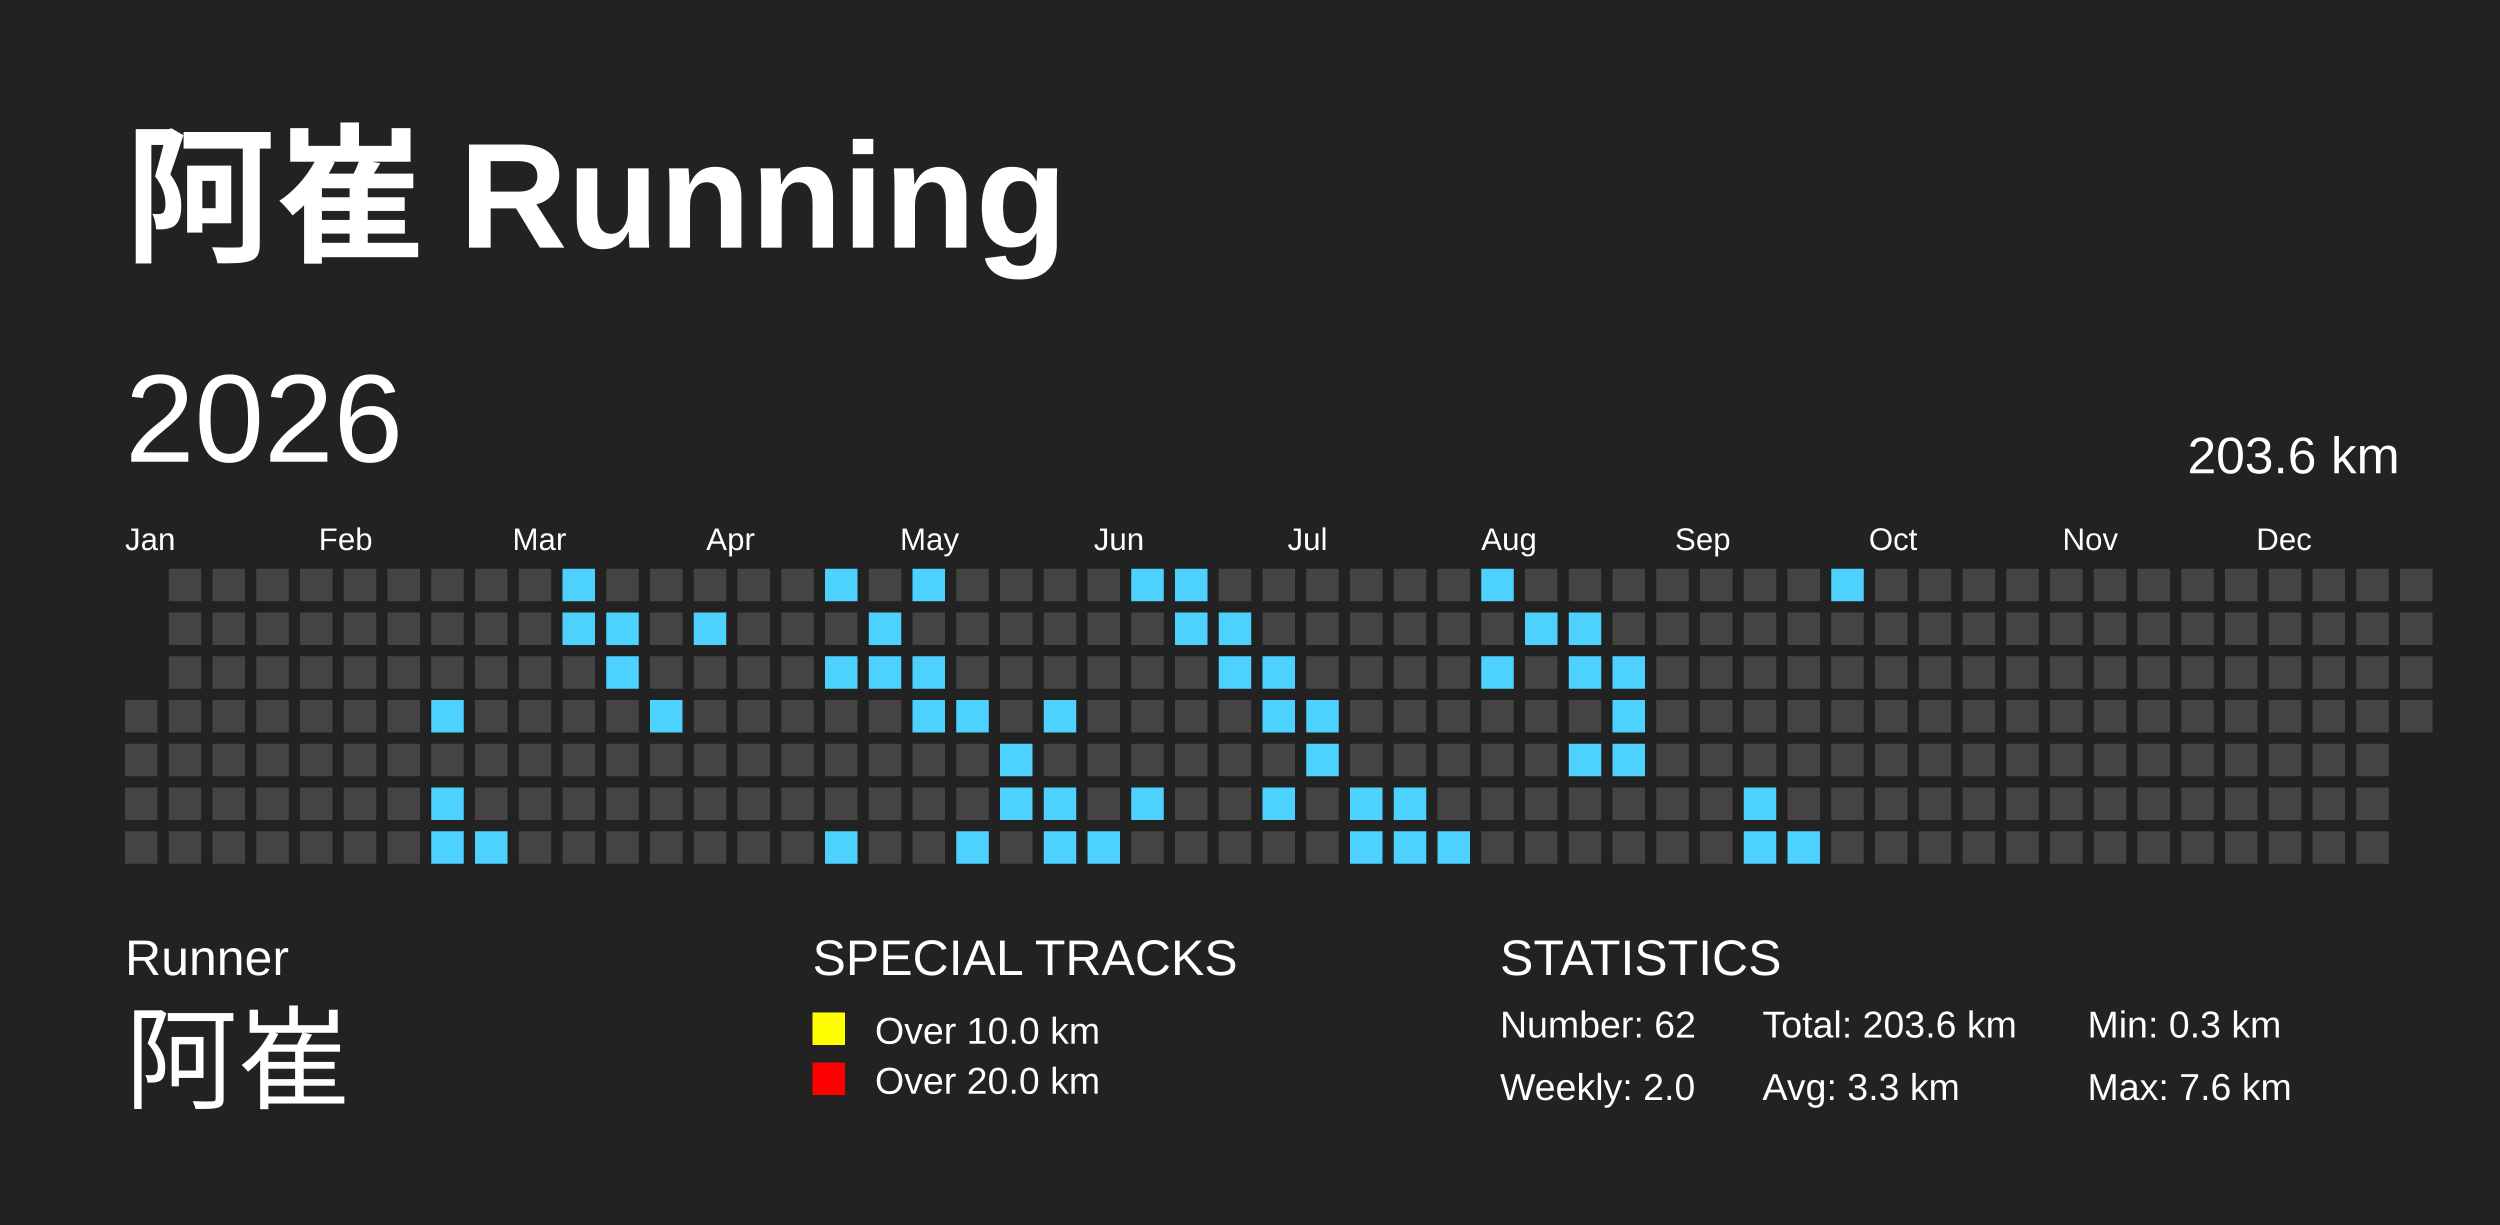
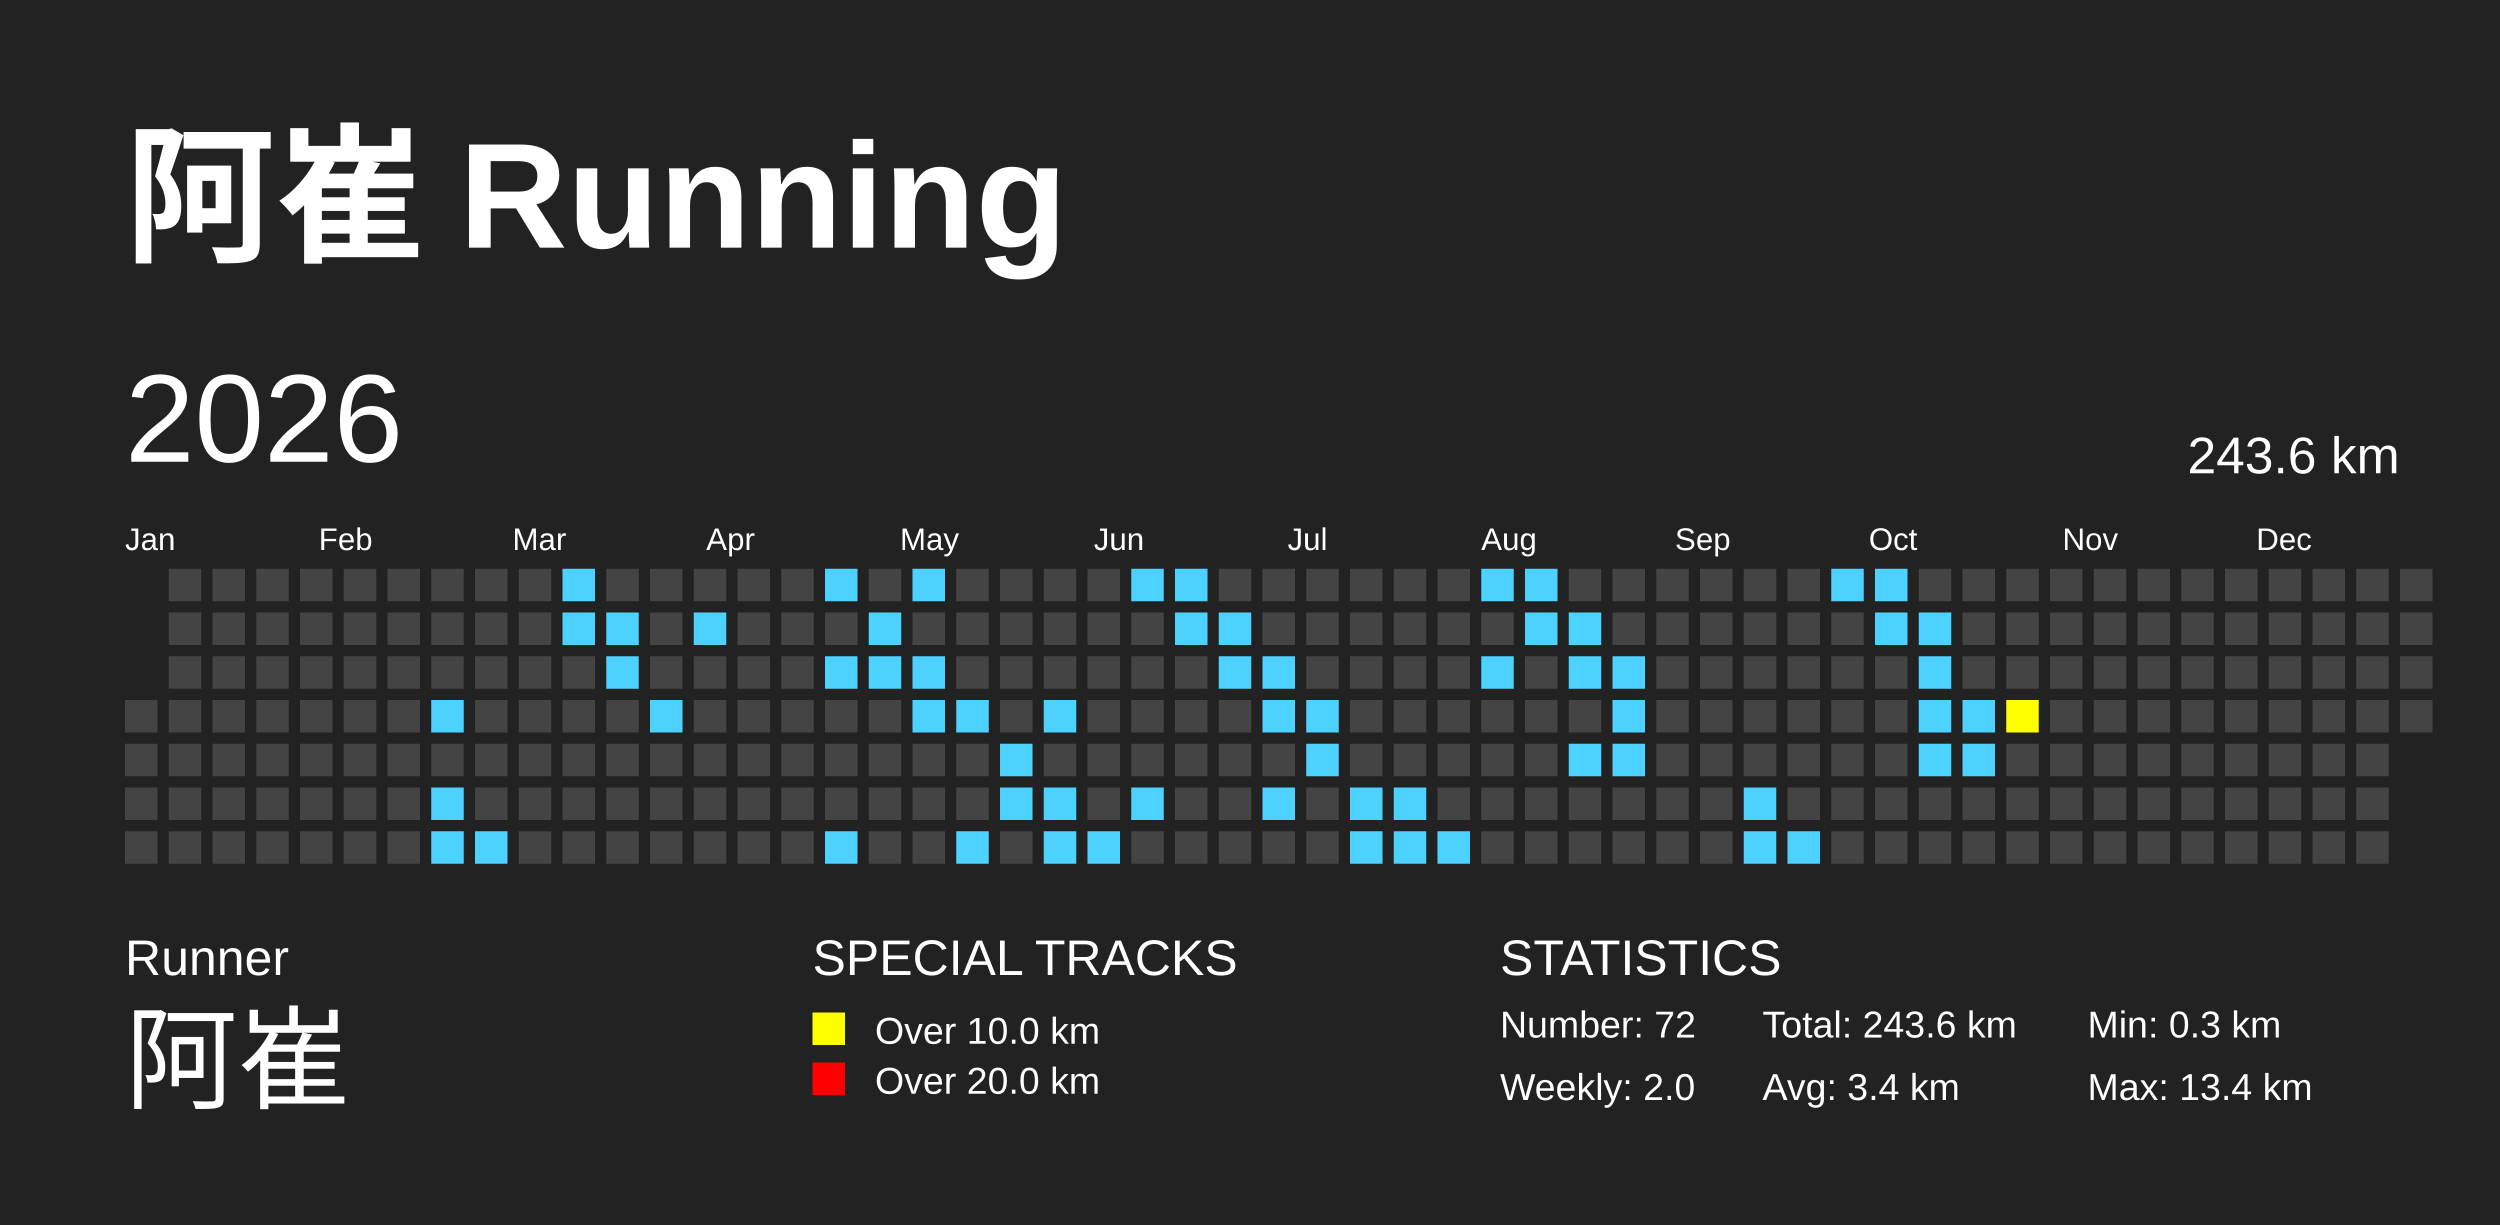
<svg xmlns="http://www.w3.org/2000/svg" baseProfile="full" height="98mm" version="1.1" viewBox="0,0,200,98" width="200mm">
  <defs>
    <pattern height="2" id="indoor-stripe" patternUnits="userSpaceOnUse" width="2">
      <line stroke="white" stroke-opacity="0.45" stroke-width="0.5" x1="0" x2="2" y1="2" y2="0" />
    </pattern>
  </defs>
  <rect fill="#222222" height="98" width="200" x="0" y="0" />
  <text fill="#FFFFFF" style="font-size:12px; font-family:Arial; font-weight:bold;" x="10" y="20">阿崔 Running</text>
  <text fill="#FFFFFF" style="font-size:4px; font-family:Arial" x="10" y="78">Runner</text>
  <text fill="#FFFFFF" style="font-size:9px; font-family:Arial" x="10" y="88">阿崔</text>
  <text fill="#FFFFFF" style="font-size:4px; font-family:Arial" x="65" y="78">SPECIAL TRACKS</text>
  <rect fill="yellow" height="2.6" width="2.6" x="65" y="81" />
  <text fill="#FFFFFF" style="font-size:3px; font-family:Arial" x="70" y="83.5">Over 10.0 km</text>
  <rect fill="red" height="2.6" width="2.6" x="65" y="85" />
  <text fill="#FFFFFF" style="font-size:3px; font-family:Arial" x="70" y="87.5">Over 20.0 km</text>
  <text fill="#FFFFFF" style="font-size:4px; font-family:Arial" x="120" y="78">STATISTICS</text>
-   <text fill="#FFFFFF" style="font-size:3px; font-family:Arial" x="120" y="83">Number: 62</text>
+   <text fill="#FFFFFF" style="font-size:3px; font-family:Arial" x="120" y="83">Number: 72</text>
  <text fill="#FFFFFF" style="font-size:3px; font-family:Arial" x="120" y="88">Weekly: 2.0</text>
-   <text fill="#FFFFFF" style="font-size:3px; font-family:Arial" x="141" y="83">Total: 203.6 km</text>
-   <text fill="#FFFFFF" style="font-size:3px; font-family:Arial" x="141" y="88">Avg: 3.3 km</text>
+   <text fill="#FFFFFF" style="font-size:3px; font-family:Arial" x="141" y="83">Total: 243.6 km</text>
+   <text fill="#FFFFFF" style="font-size:3px; font-family:Arial" x="141" y="88">Avg: 3.4 km</text>
  <text fill="#FFFFFF" style="font-size:3px; font-family:Arial" x="167" y="83">Min: 0.3 km</text>
-   <text fill="#FFFFFF" style="font-size:3px; font-family:Arial" x="167" y="88">Max: 7.6 km</text>
+   <text fill="#FFFFFF" style="font-size:3px; font-family:Arial" x="167" y="88">Max: 13.4 km</text>
  <text dominant-baseline="hanging" fill="#FFFFFF" style="font-size:10.0px; font-family:Arial;" x="10" y="30">2026</text>
-   <text dominant-baseline="hanging" fill="#FFFFFF" style="font-size:4.125px; font-family:Arial;" x="175" y="35">203.6 km</text>
+   <text dominant-baseline="hanging" fill="#FFFFFF" style="font-size:4.125px; font-family:Arial;" x="175" y="35">243.6 km</text>
  <text fill="#FFFFFF" style="font-size:2.5px; font-family:Arial" x="10.0" y="44">Jan</text>
  <text fill="#FFFFFF" style="font-size:2.5px; font-family:Arial" x="25.5" y="44">Feb</text>
  <text fill="#FFFFFF" style="font-size:2.5px; font-family:Arial" x="41.0" y="44">Mar</text>
  <text fill="#FFFFFF" style="font-size:2.5px; font-family:Arial" x="56.5" y="44">Apr</text>
  <text fill="#FFFFFF" style="font-size:2.5px; font-family:Arial" x="72.0" y="44">May</text>
  <text fill="#FFFFFF" style="font-size:2.5px; font-family:Arial" x="87.5" y="44">Jun</text>
  <text fill="#FFFFFF" style="font-size:2.5px; font-family:Arial" x="103.0" y="44">Jul</text>
  <text fill="#FFFFFF" style="font-size:2.5px; font-family:Arial" x="118.5" y="44">Aug</text>
  <text fill="#FFFFFF" style="font-size:2.5px; font-family:Arial" x="134.0" y="44">Sep</text>
  <text fill="#FFFFFF" style="font-size:2.5px; font-family:Arial" x="149.5" y="44">Oct</text>
  <text fill="#FFFFFF" style="font-size:2.5px; font-family:Arial" x="165.0" y="44">Nov</text>
  <text fill="#FFFFFF" style="font-size:2.5px; font-family:Arial" x="180.5" y="44">Dec</text>
  <rect fill="#444444" height="2.6" width="2.6" x="10.0" y="56.0" />
  <rect fill="#444444" height="2.6" width="2.6" x="10.0" y="59.5" />
  <rect fill="#444444" height="2.6" width="2.6" x="10.0" y="63.0" />
  <rect fill="#444444" height="2.6" width="2.6" x="10.0" y="66.5" />
  <rect fill="#444444" height="2.6" width="2.6" x="13.5" y="45.5" />
  <rect fill="#444444" height="2.6" width="2.6" x="13.5" y="49.0" />
  <rect fill="#444444" height="2.6" width="2.6" x="13.5" y="52.5" />
  <rect fill="#444444" height="2.6" width="2.6" x="13.5" y="56.0" />
  <rect fill="#444444" height="2.6" width="2.6" x="13.5" y="59.5" />
  <rect fill="#444444" height="2.6" width="2.6" x="13.5" y="63.0" />
  <rect fill="#444444" height="2.6" width="2.6" x="13.5" y="66.5" />
  <rect fill="#444444" height="2.6" width="2.6" x="17.0" y="45.5" />
  <rect fill="#444444" height="2.6" width="2.6" x="17.0" y="49.0" />
  <rect fill="#444444" height="2.6" width="2.6" x="17.0" y="52.5" />
  <rect fill="#444444" height="2.6" width="2.6" x="17.0" y="56.0" />
  <rect fill="#444444" height="2.6" width="2.6" x="17.0" y="59.5" />
  <rect fill="#444444" height="2.6" width="2.6" x="17.0" y="63.0" />
  <rect fill="#444444" height="2.6" width="2.6" x="17.0" y="66.5" />
  <rect fill="#444444" height="2.6" width="2.6" x="20.5" y="45.5" />
  <rect fill="#444444" height="2.6" width="2.6" x="20.5" y="49.0" />
  <rect fill="#444444" height="2.6" width="2.6" x="20.5" y="52.5" />
  <rect fill="#444444" height="2.6" width="2.6" x="20.5" y="56.0" />
  <rect fill="#444444" height="2.6" width="2.6" x="20.5" y="59.5" />
  <rect fill="#444444" height="2.6" width="2.6" x="20.5" y="63.0" />
  <rect fill="#444444" height="2.6" width="2.6" x="20.5" y="66.5" />
  <rect fill="#444444" height="2.6" width="2.6" x="24.0" y="45.5" />
  <rect fill="#444444" height="2.6" width="2.6" x="24.0" y="49.0" />
  <rect fill="#444444" height="2.6" width="2.6" x="24.0" y="52.5" />
  <rect fill="#444444" height="2.6" width="2.6" x="24.0" y="56.0" />
  <rect fill="#444444" height="2.6" width="2.6" x="24.0" y="59.5" />
  <rect fill="#444444" height="2.6" width="2.6" x="24.0" y="63.0" />
  <rect fill="#444444" height="2.6" width="2.6" x="24.0" y="66.5" />
  <rect fill="#444444" height="2.6" width="2.6" x="27.5" y="45.5" />
  <rect fill="#444444" height="2.6" width="2.6" x="27.5" y="49.0" />
  <rect fill="#444444" height="2.6" width="2.6" x="27.5" y="52.5" />
  <rect fill="#444444" height="2.6" width="2.6" x="27.5" y="56.0" />
  <rect fill="#444444" height="2.6" width="2.6" x="27.5" y="59.5" />
  <rect fill="#444444" height="2.6" width="2.6" x="27.5" y="63.0" />
  <rect fill="#444444" height="2.6" width="2.6" x="27.5" y="66.5" />
  <rect fill="#444444" height="2.6" width="2.6" x="31.0" y="45.5" />
  <rect fill="#444444" height="2.6" width="2.6" x="31.0" y="49.0" />
  <rect fill="#444444" height="2.6" width="2.6" x="31.0" y="52.5" />
  <rect fill="#444444" height="2.6" width="2.6" x="31.0" y="56.0" />
  <rect fill="#444444" height="2.6" width="2.6" x="31.0" y="59.5" />
  <rect fill="#444444" height="2.6" width="2.6" x="31.0" y="63.0" />
  <rect fill="#444444" height="2.6" width="2.6" x="31.0" y="66.5" />
  <rect fill="#444444" height="2.6" width="2.6" x="34.5" y="45.5" />
  <rect fill="#444444" height="2.6" width="2.6" x="34.5" y="49.0" />
  <rect fill="#444444" height="2.6" width="2.6" x="34.5" y="52.5" />
  <rect fill="#4DD2FF" height="2.6" width="2.6" x="34.5" y="56.0" />
  <rect fill="#444444" height="2.6" width="2.6" x="34.5" y="59.5" />
  <rect fill="#4DD2FF" height="2.6" width="2.6" x="34.5" y="63.0" />
  <rect fill="#4DD2FF" height="2.6" width="2.6" x="34.5" y="66.5" />
  <rect fill="#444444" height="2.6" width="2.6" x="38.0" y="45.5" />
  <rect fill="#444444" height="2.6" width="2.6" x="38.0" y="49.0" />
  <rect fill="#444444" height="2.6" width="2.6" x="38.0" y="52.5" />
  <rect fill="#444444" height="2.6" width="2.6" x="38.0" y="56.0" />
  <rect fill="#444444" height="2.6" width="2.6" x="38.0" y="59.5" />
  <rect fill="#444444" height="2.6" width="2.6" x="38.0" y="63.0" />
  <rect fill="#4DD2FF" height="2.6" width="2.6" x="38.0" y="66.5" />
  <rect fill="#444444" height="2.6" width="2.6" x="41.5" y="45.5" />
  <rect fill="#444444" height="2.6" width="2.6" x="41.5" y="49.0" />
  <rect fill="#444444" height="2.6" width="2.6" x="41.5" y="52.5" />
  <rect fill="#444444" height="2.6" width="2.6" x="41.5" y="56.0" />
  <rect fill="#444444" height="2.6" width="2.6" x="41.5" y="59.5" />
  <rect fill="#444444" height="2.6" width="2.6" x="41.5" y="63.0" />
  <rect fill="#444444" height="2.6" width="2.6" x="41.5" y="66.5" />
  <rect fill="#4DD2FF" height="2.6" width="2.6" x="45.0" y="45.5" />
  <rect fill="#4DD2FF" height="2.6" width="2.6" x="45.0" y="49.0" />
  <rect fill="#444444" height="2.6" width="2.6" x="45.0" y="52.5" />
  <rect fill="#444444" height="2.6" width="2.6" x="45.0" y="56.0" />
  <rect fill="#444444" height="2.6" width="2.6" x="45.0" y="59.5" />
  <rect fill="#444444" height="2.6" width="2.6" x="45.0" y="63.0" />
  <rect fill="#444444" height="2.6" width="2.6" x="45.0" y="66.5" />
  <rect fill="#444444" height="2.6" width="2.6" x="48.5" y="45.5" />
  <rect fill="#4DD2FF" height="2.6" width="2.6" x="48.5" y="49.0" />
  <rect fill="#4DD2FF" height="2.6" width="2.6" x="48.5" y="52.5" />
  <rect fill="#444444" height="2.6" width="2.6" x="48.5" y="56.0" />
  <rect fill="#444444" height="2.6" width="2.6" x="48.5" y="59.5" />
  <rect fill="#444444" height="2.6" width="2.6" x="48.5" y="63.0" />
  <rect fill="#444444" height="2.6" width="2.6" x="48.5" y="66.5" />
  <rect fill="#444444" height="2.6" width="2.6" x="52.0" y="45.5" />
  <rect fill="#444444" height="2.6" width="2.6" x="52.0" y="49.0" />
  <rect fill="#444444" height="2.6" width="2.6" x="52.0" y="52.5" />
  <rect fill="#4DD2FF" height="2.6" width="2.6" x="52.0" y="56.0" />
  <rect fill="#444444" height="2.6" width="2.6" x="52.0" y="59.5" />
  <rect fill="#444444" height="2.6" width="2.6" x="52.0" y="63.0" />
  <rect fill="#444444" height="2.6" width="2.6" x="52.0" y="66.5" />
  <rect fill="#444444" height="2.6" width="2.6" x="55.5" y="45.5" />
  <rect fill="#4DD2FF" height="2.6" width="2.6" x="55.5" y="49.0" />
  <rect fill="#444444" height="2.6" width="2.6" x="55.5" y="52.5" />
  <rect fill="#444444" height="2.6" width="2.6" x="55.5" y="56.0" />
  <rect fill="#444444" height="2.6" width="2.6" x="55.5" y="59.5" />
  <rect fill="#444444" height="2.6" width="2.6" x="55.5" y="63.0" />
  <rect fill="#444444" height="2.6" width="2.6" x="55.5" y="66.5" />
  <rect fill="#444444" height="2.6" width="2.6" x="59.0" y="45.5" />
  <rect fill="#444444" height="2.6" width="2.6" x="59.0" y="49.0" />
  <rect fill="#444444" height="2.6" width="2.6" x="59.0" y="52.5" />
  <rect fill="#444444" height="2.6" width="2.6" x="59.0" y="56.0" />
  <rect fill="#444444" height="2.6" width="2.6" x="59.0" y="59.5" />
  <rect fill="#444444" height="2.6" width="2.6" x="59.0" y="63.0" />
  <rect fill="#444444" height="2.6" width="2.6" x="59.0" y="66.5" />
  <rect fill="#444444" height="2.6" width="2.6" x="62.5" y="45.5" />
  <rect fill="#444444" height="2.6" width="2.6" x="62.5" y="49.0" />
  <rect fill="#444444" height="2.6" width="2.6" x="62.5" y="52.5" />
  <rect fill="#444444" height="2.6" width="2.6" x="62.5" y="56.0" />
  <rect fill="#444444" height="2.6" width="2.6" x="62.5" y="59.5" />
  <rect fill="#444444" height="2.6" width="2.6" x="62.5" y="63.0" />
  <rect fill="#444444" height="2.6" width="2.6" x="62.5" y="66.5" />
  <rect fill="#4DD2FF" height="2.6" width="2.6" x="66.0" y="45.5" />
  <rect fill="#444444" height="2.6" width="2.6" x="66.0" y="49.0" />
  <rect fill="#4DD2FF" height="2.6" width="2.6" x="66.0" y="52.5" />
  <rect fill="#444444" height="2.6" width="2.6" x="66.0" y="56.0" />
  <rect fill="#444444" height="2.6" width="2.6" x="66.0" y="59.5" />
  <rect fill="#444444" height="2.6" width="2.6" x="66.0" y="63.0" />
  <rect fill="#4DD2FF" height="2.6" width="2.6" x="66.0" y="66.5" />
  <rect fill="#444444" height="2.6" width="2.6" x="69.5" y="45.5" />
  <rect fill="#4DD2FF" height="2.6" width="2.6" x="69.5" y="49.0" />
  <rect fill="#4DD2FF" height="2.6" width="2.6" x="69.5" y="52.5" />
  <rect fill="#444444" height="2.6" width="2.6" x="69.5" y="56.0" />
  <rect fill="#444444" height="2.6" width="2.6" x="69.5" y="59.5" />
  <rect fill="#444444" height="2.6" width="2.6" x="69.5" y="63.0" />
  <rect fill="#444444" height="2.6" width="2.6" x="69.5" y="66.5" />
  <rect fill="#4DD2FF" height="2.6" width="2.6" x="73.0" y="45.5" />
  <rect fill="#444444" height="2.6" width="2.6" x="73.0" y="49.0" />
  <rect fill="#4DD2FF" height="2.6" width="2.6" x="73.0" y="52.5" />
  <rect fill="#4DD2FF" height="2.6" width="2.6" x="73.0" y="56.0" />
  <rect fill="#444444" height="2.6" width="2.6" x="73.0" y="59.5" />
  <rect fill="#444444" height="2.6" width="2.6" x="73.0" y="63.0" />
  <rect fill="#444444" height="2.6" width="2.6" x="73.0" y="66.5" />
  <rect fill="#444444" height="2.6" width="2.6" x="76.5" y="45.5" />
  <rect fill="#444444" height="2.6" width="2.6" x="76.5" y="49.0" />
  <rect fill="#444444" height="2.6" width="2.6" x="76.5" y="52.5" />
  <rect fill="#4DD2FF" height="2.6" width="2.6" x="76.5" y="56.0" />
  <rect fill="#444444" height="2.6" width="2.6" x="76.5" y="59.5" />
  <rect fill="#444444" height="2.6" width="2.6" x="76.5" y="63.0" />
  <rect fill="#4DD2FF" height="2.6" width="2.6" x="76.5" y="66.5" />
  <rect fill="#444444" height="2.6" width="2.6" x="80.0" y="45.5" />
  <rect fill="#444444" height="2.6" width="2.6" x="80.0" y="49.0" />
  <rect fill="#444444" height="2.6" width="2.6" x="80.0" y="52.5" />
  <rect fill="#444444" height="2.6" width="2.6" x="80.0" y="56.0" />
  <rect fill="#4DD2FF" height="2.6" width="2.6" x="80.0" y="59.5" />
  <rect fill="#4DD2FF" height="2.6" width="2.6" x="80.0" y="63.0" />
  <rect fill="#444444" height="2.6" width="2.6" x="80.0" y="66.5" />
  <rect fill="#444444" height="2.6" width="2.6" x="83.5" y="45.5" />
  <rect fill="#444444" height="2.6" width="2.6" x="83.5" y="49.0" />
  <rect fill="#444444" height="2.6" width="2.6" x="83.5" y="52.5" />
  <rect fill="#4DD2FF" height="2.6" width="2.6" x="83.5" y="56.0" />
  <rect fill="#444444" height="2.6" width="2.6" x="83.5" y="59.5" />
  <rect fill="#4DD2FF" height="2.6" width="2.6" x="83.5" y="63.0" />
  <rect fill="#4DD2FF" height="2.6" width="2.6" x="83.5" y="66.5" />
  <rect fill="#444444" height="2.6" width="2.6" x="87.0" y="45.5" />
  <rect fill="#444444" height="2.6" width="2.6" x="87.0" y="49.0" />
  <rect fill="#444444" height="2.6" width="2.6" x="87.0" y="52.5" />
  <rect fill="#444444" height="2.6" width="2.6" x="87.0" y="56.0" />
  <rect fill="#444444" height="2.6" width="2.6" x="87.0" y="59.5" />
  <rect fill="#444444" height="2.6" width="2.6" x="87.0" y="63.0" />
  <rect fill="#4DD2FF" height="2.6" width="2.6" x="87.0" y="66.5" />
  <rect fill="#4DD2FF" height="2.6" width="2.6" x="90.5" y="45.5" />
  <rect fill="#444444" height="2.6" width="2.6" x="90.5" y="49.0" />
  <rect fill="#444444" height="2.6" width="2.6" x="90.5" y="52.5" />
  <rect fill="#444444" height="2.6" width="2.6" x="90.5" y="56.0" />
  <rect fill="#444444" height="2.6" width="2.6" x="90.5" y="59.5" />
  <rect fill="#4DD2FF" height="2.6" width="2.6" x="90.5" y="63.0" />
  <rect fill="#444444" height="2.6" width="2.6" x="90.5" y="66.5" />
  <rect fill="#4DD2FF" height="2.6" width="2.6" x="94.0" y="45.5" />
  <rect fill="#4DD2FF" height="2.6" width="2.6" x="94.0" y="49.0" />
  <rect fill="#444444" height="2.6" width="2.6" x="94.0" y="52.5" />
  <rect fill="#444444" height="2.6" width="2.6" x="94.0" y="56.0" />
  <rect fill="#444444" height="2.6" width="2.6" x="94.0" y="59.5" />
  <rect fill="#444444" height="2.6" width="2.6" x="94.0" y="63.0" />
  <rect fill="#444444" height="2.6" width="2.6" x="94.0" y="66.5" />
  <rect fill="#444444" height="2.6" width="2.6" x="97.5" y="45.5" />
  <rect fill="#4DD2FF" height="2.6" width="2.6" x="97.5" y="49.0" />
  <rect fill="#4DD2FF" height="2.6" width="2.6" x="97.5" y="52.5" />
  <rect fill="#444444" height="2.6" width="2.6" x="97.5" y="56.0" />
  <rect fill="#444444" height="2.6" width="2.6" x="97.5" y="59.5" />
  <rect fill="#444444" height="2.6" width="2.6" x="97.5" y="63.0" />
  <rect fill="#444444" height="2.6" width="2.6" x="97.5" y="66.5" />
  <rect fill="#444444" height="2.6" width="2.6" x="101.0" y="45.5" />
  <rect fill="#444444" height="2.6" width="2.6" x="101.0" y="49.0" />
  <rect fill="#4DD2FF" height="2.6" width="2.6" x="101.0" y="52.5" />
  <rect fill="#4DD2FF" height="2.6" width="2.6" x="101.0" y="56.0" />
  <rect fill="#444444" height="2.6" width="2.6" x="101.0" y="59.5" />
  <rect fill="#4DD2FF" height="2.6" width="2.6" x="101.0" y="63.0" />
  <rect fill="#444444" height="2.6" width="2.6" x="101.0" y="66.5" />
  <rect fill="#444444" height="2.6" width="2.6" x="104.5" y="45.5" />
  <rect fill="#444444" height="2.6" width="2.6" x="104.5" y="49.0" />
  <rect fill="#444444" height="2.6" width="2.6" x="104.5" y="52.5" />
  <rect fill="#4DD2FF" height="2.6" width="2.6" x="104.5" y="56.0" />
  <rect fill="#4DD2FF" height="2.6" width="2.6" x="104.5" y="59.5" />
  <rect fill="#444444" height="2.6" width="2.6" x="104.5" y="63.0" />
  <rect fill="#444444" height="2.6" width="2.6" x="104.5" y="66.5" />
  <rect fill="#444444" height="2.6" width="2.6" x="108.0" y="45.5" />
  <rect fill="#444444" height="2.6" width="2.6" x="108.0" y="49.0" />
  <rect fill="#444444" height="2.6" width="2.6" x="108.0" y="52.5" />
  <rect fill="#444444" height="2.6" width="2.6" x="108.0" y="56.0" />
  <rect fill="#444444" height="2.6" width="2.6" x="108.0" y="59.5" />
  <rect fill="#4DD2FF" height="2.6" width="2.6" x="108.0" y="63.0" />
  <rect fill="#4DD2FF" height="2.6" width="2.6" x="108.0" y="66.5" />
  <rect fill="#444444" height="2.6" width="2.6" x="111.5" y="45.5" />
  <rect fill="#444444" height="2.6" width="2.6" x="111.5" y="49.0" />
  <rect fill="#444444" height="2.6" width="2.6" x="111.5" y="52.5" />
  <rect fill="#444444" height="2.6" width="2.6" x="111.5" y="56.0" />
  <rect fill="#444444" height="2.6" width="2.6" x="111.5" y="59.5" />
  <rect fill="#4DD2FF" height="2.6" width="2.6" x="111.5" y="63.0" />
  <rect fill="#4DD2FF" height="2.6" width="2.6" x="111.5" y="66.5" />
  <rect fill="#444444" height="2.6" width="2.6" x="115.0" y="45.5" />
  <rect fill="#444444" height="2.6" width="2.6" x="115.0" y="49.0" />
  <rect fill="#444444" height="2.6" width="2.6" x="115.0" y="52.5" />
  <rect fill="#444444" height="2.6" width="2.6" x="115.0" y="56.0" />
  <rect fill="#444444" height="2.6" width="2.6" x="115.0" y="59.5" />
  <rect fill="#444444" height="2.6" width="2.6" x="115.0" y="63.0" />
  <rect fill="#4DD2FF" height="2.6" width="2.6" x="115.0" y="66.5" />
  <rect fill="#4DD2FF" height="2.6" width="2.6" x="118.5" y="45.5" />
  <rect fill="#444444" height="2.6" width="2.6" x="118.5" y="49.0" />
  <rect fill="#4DD2FF" height="2.6" width="2.6" x="118.5" y="52.5" />
  <rect fill="#444444" height="2.6" width="2.6" x="118.5" y="56.0" />
  <rect fill="#444444" height="2.6" width="2.6" x="118.5" y="59.5" />
  <rect fill="#444444" height="2.6" width="2.6" x="118.5" y="63.0" />
  <rect fill="#444444" height="2.6" width="2.6" x="118.5" y="66.5" />
-   <rect fill="#444444" height="2.6" width="2.6" x="122.0" y="45.5" />
+   <rect fill="#4DD2FF" height="2.6" width="2.6" x="122.0" y="45.5" />
  <rect fill="#4DD2FF" height="2.6" width="2.6" x="122.0" y="49.0" />
  <rect fill="#444444" height="2.6" width="2.6" x="122.0" y="52.5" />
  <rect fill="#444444" height="2.6" width="2.6" x="122.0" y="56.0" />
  <rect fill="#444444" height="2.6" width="2.6" x="122.0" y="59.5" />
  <rect fill="#444444" height="2.6" width="2.6" x="122.0" y="63.0" />
  <rect fill="#444444" height="2.6" width="2.6" x="122.0" y="66.5" />
  <rect fill="#444444" height="2.6" width="2.6" x="125.5" y="45.5" />
  <rect fill="#4DD2FF" height="2.6" width="2.6" x="125.5" y="49.0" />
  <rect fill="#4DD2FF" height="2.6" width="2.6" x="125.5" y="52.5" />
  <rect fill="#444444" height="2.6" width="2.6" x="125.5" y="56.0" />
  <rect fill="#4DD2FF" height="2.6" width="2.6" x="125.5" y="59.5" />
  <rect fill="#444444" height="2.6" width="2.6" x="125.5" y="63.0" />
  <rect fill="#444444" height="2.6" width="2.6" x="125.5" y="66.5" />
  <rect fill="#444444" height="2.6" width="2.6" x="129.0" y="45.5" />
  <rect fill="#444444" height="2.6" width="2.6" x="129.0" y="49.0" />
  <rect fill="#4DD2FF" height="2.6" width="2.6" x="129.0" y="52.5" />
  <rect fill="#4DD2FF" height="2.6" width="2.6" x="129.0" y="56.0" />
  <rect fill="#4DD2FF" height="2.6" width="2.6" x="129.0" y="59.5" />
  <rect fill="#444444" height="2.6" width="2.6" x="129.0" y="63.0" />
  <rect fill="#444444" height="2.6" width="2.6" x="129.0" y="66.5" />
  <rect fill="#444444" height="2.6" width="2.6" x="132.5" y="45.5" />
  <rect fill="#444444" height="2.6" width="2.6" x="132.5" y="49.0" />
  <rect fill="#444444" height="2.6" width="2.6" x="132.5" y="52.5" />
  <rect fill="#444444" height="2.6" width="2.6" x="132.5" y="56.0" />
  <rect fill="#444444" height="2.6" width="2.6" x="132.5" y="59.5" />
  <rect fill="#444444" height="2.6" width="2.6" x="132.5" y="63.0" />
  <rect fill="#444444" height="2.6" width="2.6" x="132.5" y="66.5" />
  <rect fill="#444444" height="2.6" width="2.6" x="136.0" y="45.5" />
  <rect fill="#444444" height="2.6" width="2.6" x="136.0" y="49.0" />
  <rect fill="#444444" height="2.6" width="2.6" x="136.0" y="52.5" />
  <rect fill="#444444" height="2.6" width="2.6" x="136.0" y="56.0" />
  <rect fill="#444444" height="2.6" width="2.6" x="136.0" y="59.5" />
  <rect fill="#444444" height="2.6" width="2.6" x="136.0" y="63.0" />
  <rect fill="#444444" height="2.6" width="2.6" x="136.0" y="66.5" />
  <rect fill="#444444" height="2.6" width="2.6" x="139.5" y="45.5" />
  <rect fill="#444444" height="2.6" width="2.6" x="139.5" y="49.0" />
  <rect fill="#444444" height="2.6" width="2.6" x="139.5" y="52.5" />
  <rect fill="#444444" height="2.6" width="2.6" x="139.5" y="56.0" />
  <rect fill="#444444" height="2.6" width="2.6" x="139.5" y="59.5" />
  <rect fill="#4DD2FF" height="2.6" width="2.6" x="139.5" y="63.0" />
  <rect fill="#4DD2FF" height="2.6" width="2.6" x="139.5" y="66.5" />
  <rect fill="#444444" height="2.6" width="2.6" x="143.0" y="45.5" />
  <rect fill="#444444" height="2.6" width="2.6" x="143.0" y="49.0" />
  <rect fill="#444444" height="2.6" width="2.6" x="143.0" y="52.5" />
  <rect fill="#444444" height="2.6" width="2.6" x="143.0" y="56.0" />
  <rect fill="#444444" height="2.6" width="2.6" x="143.0" y="59.5" />
  <rect fill="#444444" height="2.6" width="2.6" x="143.0" y="63.0" />
  <rect fill="#4DD2FF" height="2.6" width="2.6" x="143.0" y="66.5" />
  <rect fill="#4DD2FF" height="2.6" width="2.6" x="146.5" y="45.5" />
  <rect fill="#444444" height="2.6" width="2.6" x="146.5" y="49.0" />
  <rect fill="#444444" height="2.6" width="2.6" x="146.5" y="52.5" />
  <rect fill="#444444" height="2.6" width="2.6" x="146.5" y="56.0" />
  <rect fill="#444444" height="2.6" width="2.6" x="146.5" y="59.5" />
  <rect fill="#444444" height="2.6" width="2.6" x="146.5" y="63.0" />
  <rect fill="#444444" height="2.6" width="2.6" x="146.5" y="66.5" />
-   <rect fill="#444444" height="2.6" width="2.6" x="150.0" y="45.5" />
-   <rect fill="#444444" height="2.6" width="2.6" x="150.0" y="49.0" />
+   <rect fill="#4DD2FF" height="2.6" width="2.6" x="150.0" y="45.5" />
+   <rect fill="#4DD2FF" height="2.6" width="2.6" x="150.0" y="49.0" />
  <rect fill="#444444" height="2.6" width="2.6" x="150.0" y="52.5" />
  <rect fill="#444444" height="2.6" width="2.6" x="150.0" y="56.0" />
  <rect fill="#444444" height="2.6" width="2.6" x="150.0" y="59.5" />
  <rect fill="#444444" height="2.6" width="2.6" x="150.0" y="63.0" />
  <rect fill="#444444" height="2.6" width="2.6" x="150.0" y="66.5" />
  <rect fill="#444444" height="2.6" width="2.6" x="153.5" y="45.5" />
-   <rect fill="#444444" height="2.6" width="2.6" x="153.5" y="49.0" />
-   <rect fill="#444444" height="2.6" width="2.6" x="153.5" y="52.5" />
-   <rect fill="#444444" height="2.6" width="2.6" x="153.5" y="56.0" />
-   <rect fill="#444444" height="2.6" width="2.6" x="153.5" y="59.5" />
+   <rect fill="#4DD2FF" height="2.6" width="2.6" x="153.5" y="49.0" />
+   <rect fill="#4DD2FF" height="2.6" width="2.6" x="153.5" y="52.5" />
+   <rect fill="#4DD2FF" height="2.6" width="2.6" x="153.5" y="56.0" />
+   <rect fill="#4DD2FF" height="2.6" width="2.6" x="153.5" y="59.5" />
  <rect fill="#444444" height="2.6" width="2.6" x="153.5" y="63.0" />
  <rect fill="#444444" height="2.6" width="2.6" x="153.5" y="66.5" />
  <rect fill="#444444" height="2.6" width="2.6" x="157.0" y="45.5" />
  <rect fill="#444444" height="2.6" width="2.6" x="157.0" y="49.0" />
  <rect fill="#444444" height="2.6" width="2.6" x="157.0" y="52.5" />
-   <rect fill="#444444" height="2.6" width="2.6" x="157.0" y="56.0" />
-   <rect fill="#444444" height="2.6" width="2.6" x="157.0" y="59.5" />
+   <rect fill="#4DD2FF" height="2.6" width="2.6" x="157.0" y="56.0" />
+   <rect fill="#4DD2FF" height="2.6" width="2.6" x="157.0" y="59.5" />
  <rect fill="#444444" height="2.6" width="2.6" x="157.0" y="63.0" />
  <rect fill="#444444" height="2.6" width="2.6" x="157.0" y="66.5" />
  <rect fill="#444444" height="2.6" width="2.6" x="160.5" y="45.5" />
  <rect fill="#444444" height="2.6" width="2.6" x="160.5" y="49.0" />
  <rect fill="#444444" height="2.6" width="2.6" x="160.5" y="52.5" />
-   <rect fill="#444444" height="2.6" width="2.6" x="160.5" y="56.0" />
+   <rect fill="#FFFF00" height="2.6" width="2.6" x="160.5" y="56.0" />
  <rect fill="#444444" height="2.6" width="2.6" x="160.5" y="59.5" />
  <rect fill="#444444" height="2.6" width="2.6" x="160.5" y="63.0" />
  <rect fill="#444444" height="2.6" width="2.6" x="160.5" y="66.5" />
  <rect fill="#444444" height="2.6" width="2.6" x="164.0" y="45.5" />
  <rect fill="#444444" height="2.6" width="2.6" x="164.0" y="49.0" />
  <rect fill="#444444" height="2.6" width="2.6" x="164.0" y="52.5" />
  <rect fill="#444444" height="2.6" width="2.6" x="164.0" y="56.0" />
  <rect fill="#444444" height="2.6" width="2.6" x="164.0" y="59.5" />
  <rect fill="#444444" height="2.6" width="2.6" x="164.0" y="63.0" />
  <rect fill="#444444" height="2.6" width="2.6" x="164.0" y="66.5" />
  <rect fill="#444444" height="2.6" width="2.6" x="167.5" y="45.5" />
  <rect fill="#444444" height="2.6" width="2.6" x="167.5" y="49.0" />
  <rect fill="#444444" height="2.6" width="2.6" x="167.5" y="52.5" />
  <rect fill="#444444" height="2.6" width="2.6" x="167.5" y="56.0" />
  <rect fill="#444444" height="2.6" width="2.6" x="167.5" y="59.5" />
  <rect fill="#444444" height="2.6" width="2.6" x="167.5" y="63.0" />
  <rect fill="#444444" height="2.6" width="2.6" x="167.5" y="66.5" />
  <rect fill="#444444" height="2.6" width="2.6" x="171.0" y="45.5" />
  <rect fill="#444444" height="2.6" width="2.6" x="171.0" y="49.0" />
  <rect fill="#444444" height="2.6" width="2.6" x="171.0" y="52.5" />
  <rect fill="#444444" height="2.6" width="2.6" x="171.0" y="56.0" />
  <rect fill="#444444" height="2.6" width="2.6" x="171.0" y="59.5" />
  <rect fill="#444444" height="2.6" width="2.6" x="171.0" y="63.0" />
  <rect fill="#444444" height="2.6" width="2.6" x="171.0" y="66.5" />
  <rect fill="#444444" height="2.6" width="2.6" x="174.5" y="45.5" />
  <rect fill="#444444" height="2.6" width="2.6" x="174.5" y="49.0" />
  <rect fill="#444444" height="2.6" width="2.6" x="174.5" y="52.5" />
  <rect fill="#444444" height="2.6" width="2.6" x="174.5" y="56.0" />
  <rect fill="#444444" height="2.6" width="2.6" x="174.5" y="59.5" />
  <rect fill="#444444" height="2.6" width="2.6" x="174.5" y="63.0" />
  <rect fill="#444444" height="2.6" width="2.6" x="174.5" y="66.5" />
  <rect fill="#444444" height="2.6" width="2.6" x="178.0" y="45.5" />
  <rect fill="#444444" height="2.6" width="2.6" x="178.0" y="49.0" />
  <rect fill="#444444" height="2.6" width="2.6" x="178.0" y="52.5" />
  <rect fill="#444444" height="2.6" width="2.6" x="178.0" y="56.0" />
  <rect fill="#444444" height="2.6" width="2.6" x="178.0" y="59.5" />
  <rect fill="#444444" height="2.6" width="2.6" x="178.0" y="63.0" />
  <rect fill="#444444" height="2.6" width="2.6" x="178.0" y="66.5" />
  <rect fill="#444444" height="2.6" width="2.6" x="181.5" y="45.5" />
  <rect fill="#444444" height="2.6" width="2.6" x="181.5" y="49.0" />
  <rect fill="#444444" height="2.6" width="2.6" x="181.5" y="52.5" />
  <rect fill="#444444" height="2.6" width="2.6" x="181.5" y="56.0" />
  <rect fill="#444444" height="2.6" width="2.6" x="181.5" y="59.5" />
  <rect fill="#444444" height="2.6" width="2.6" x="181.5" y="63.0" />
  <rect fill="#444444" height="2.6" width="2.6" x="181.5" y="66.5" />
  <rect fill="#444444" height="2.6" width="2.6" x="185.0" y="45.5" />
  <rect fill="#444444" height="2.6" width="2.6" x="185.0" y="49.0" />
  <rect fill="#444444" height="2.6" width="2.6" x="185.0" y="52.5" />
  <rect fill="#444444" height="2.6" width="2.6" x="185.0" y="56.0" />
  <rect fill="#444444" height="2.6" width="2.6" x="185.0" y="59.5" />
  <rect fill="#444444" height="2.6" width="2.6" x="185.0" y="63.0" />
  <rect fill="#444444" height="2.6" width="2.6" x="185.0" y="66.5" />
  <rect fill="#444444" height="2.6" width="2.6" x="188.5" y="45.5" />
  <rect fill="#444444" height="2.6" width="2.6" x="188.5" y="49.0" />
  <rect fill="#444444" height="2.6" width="2.6" x="188.5" y="52.5" />
  <rect fill="#444444" height="2.6" width="2.6" x="188.5" y="56.0" />
  <rect fill="#444444" height="2.6" width="2.6" x="188.5" y="59.5" />
  <rect fill="#444444" height="2.6" width="2.6" x="188.5" y="63.0" />
  <rect fill="#444444" height="2.6" width="2.6" x="188.5" y="66.5" />
  <rect fill="#444444" height="2.6" width="2.6" x="192.0" y="45.5" />
  <rect fill="#444444" height="2.6" width="2.6" x="192.0" y="49.0" />
  <rect fill="#444444" height="2.6" width="2.6" x="192.0" y="52.5" />
  <rect fill="#444444" height="2.6" width="2.6" x="192.0" y="56.0" />
</svg>
